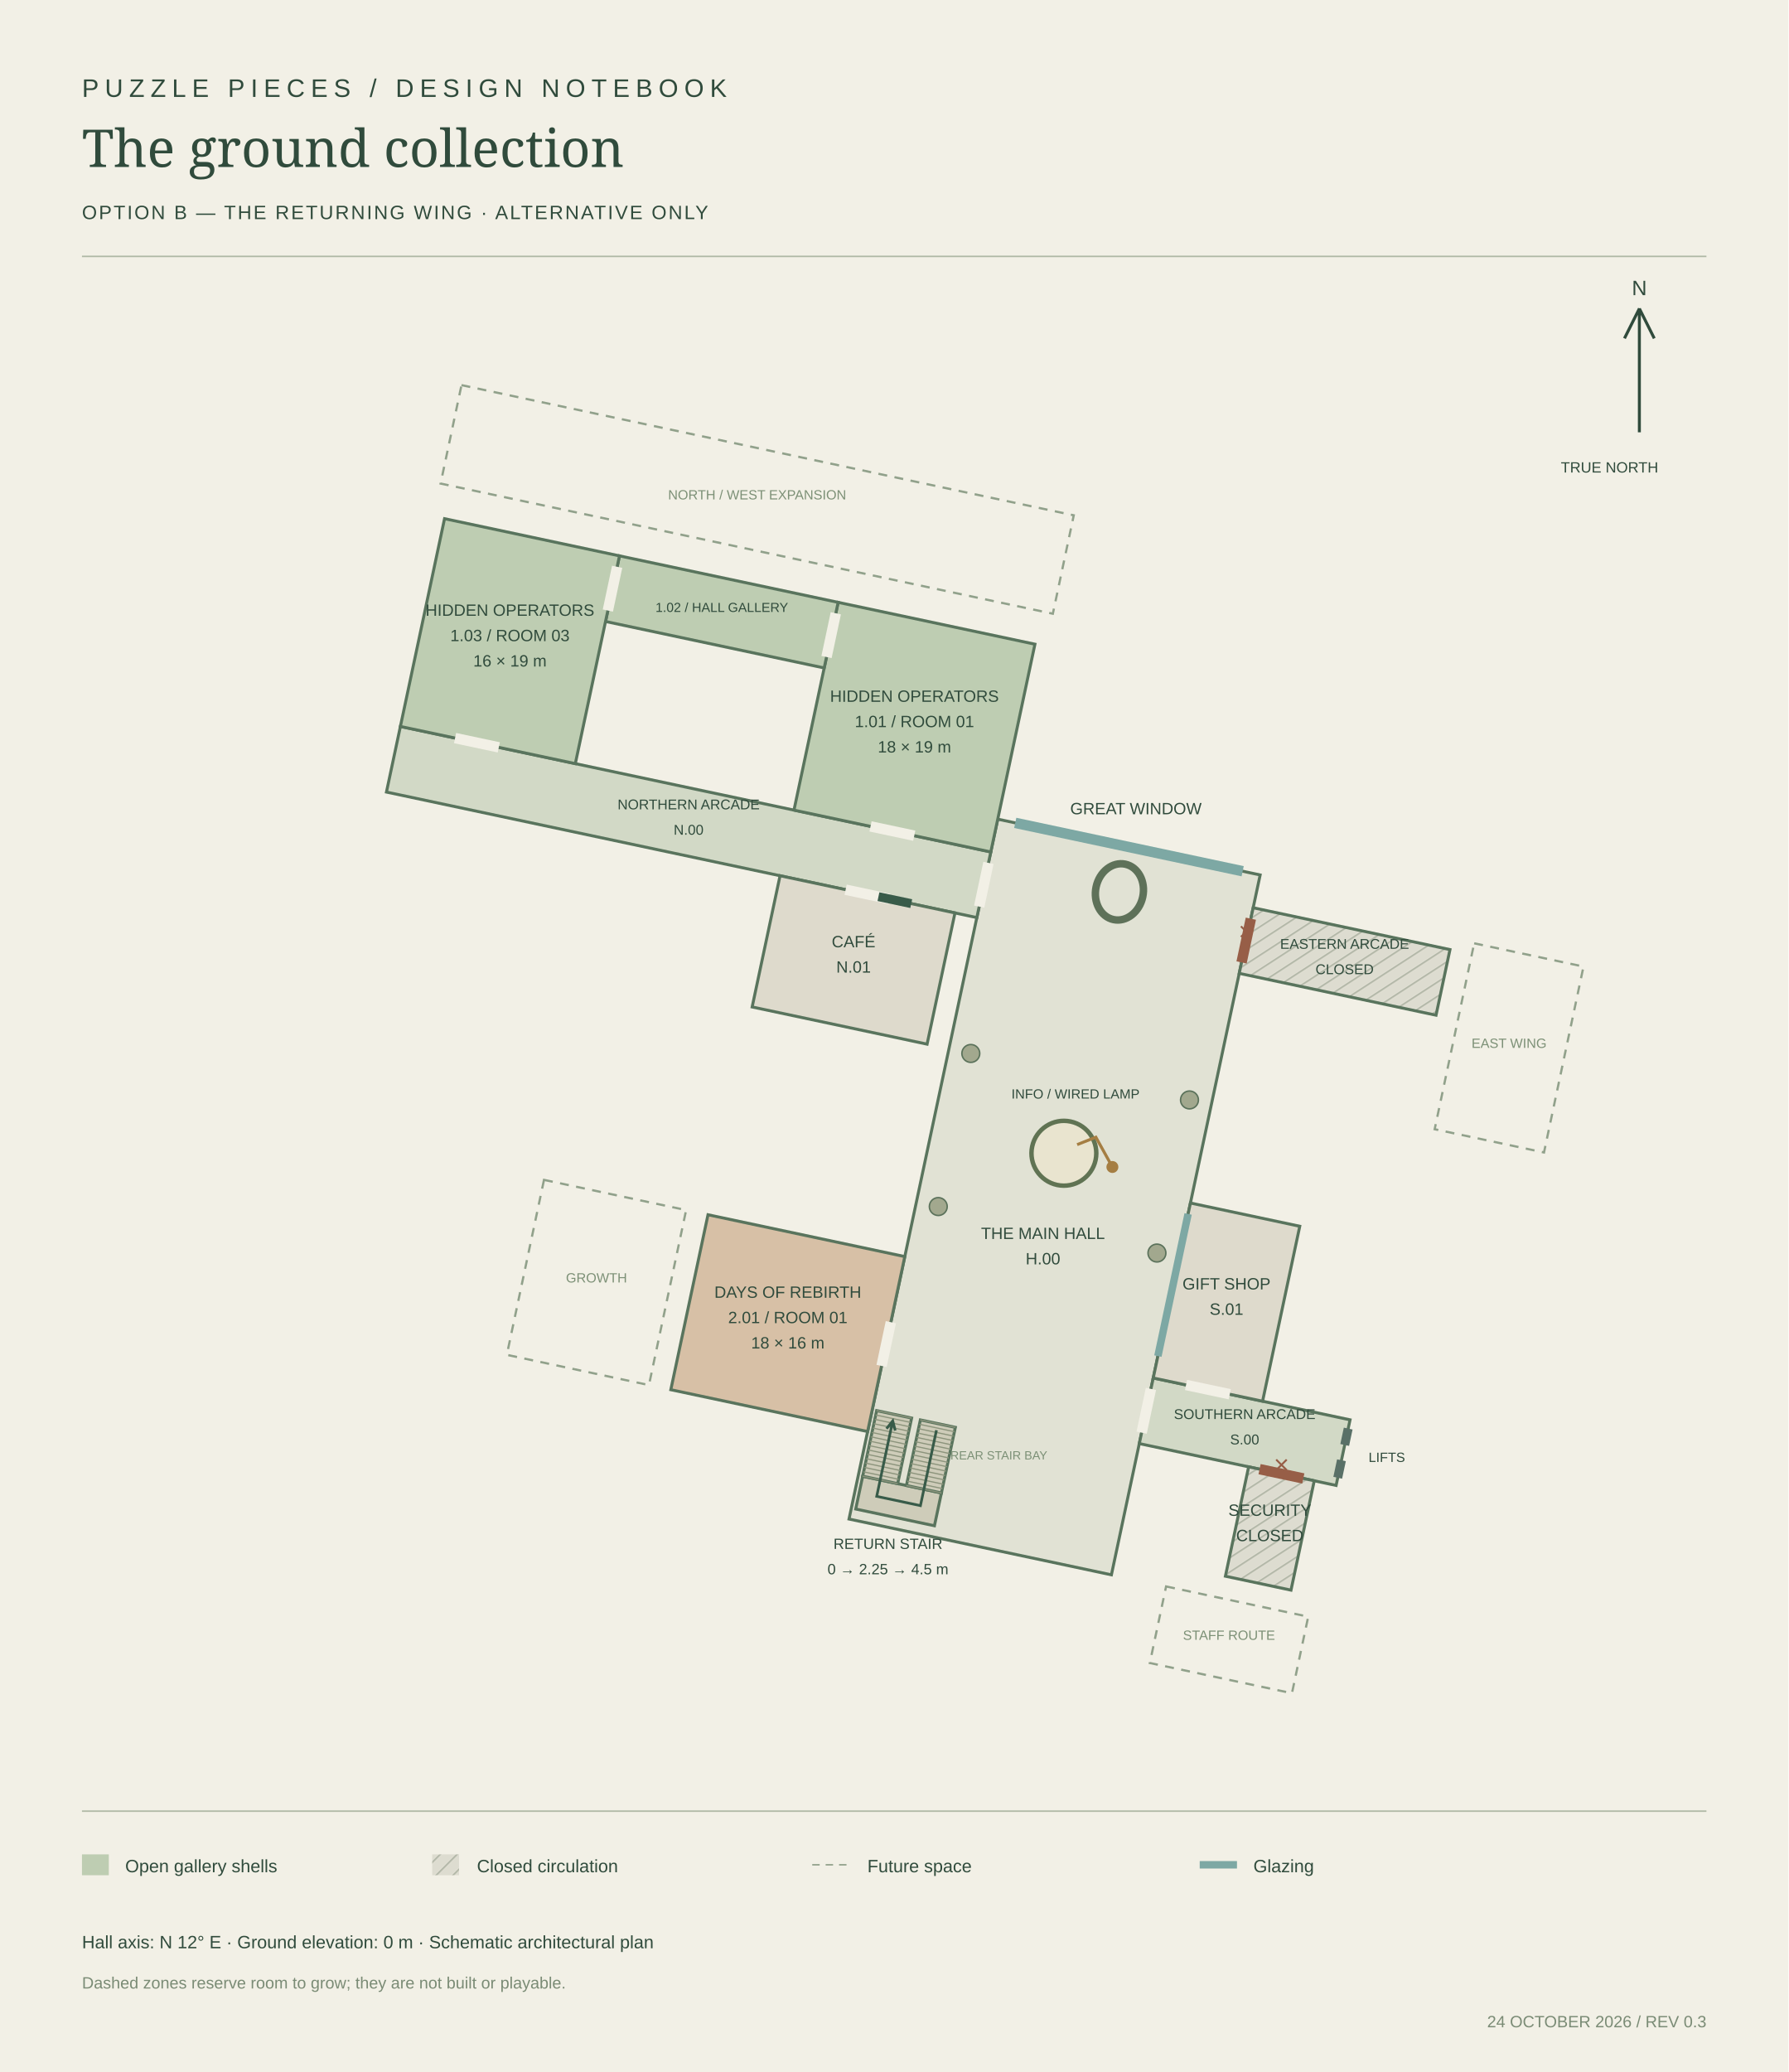
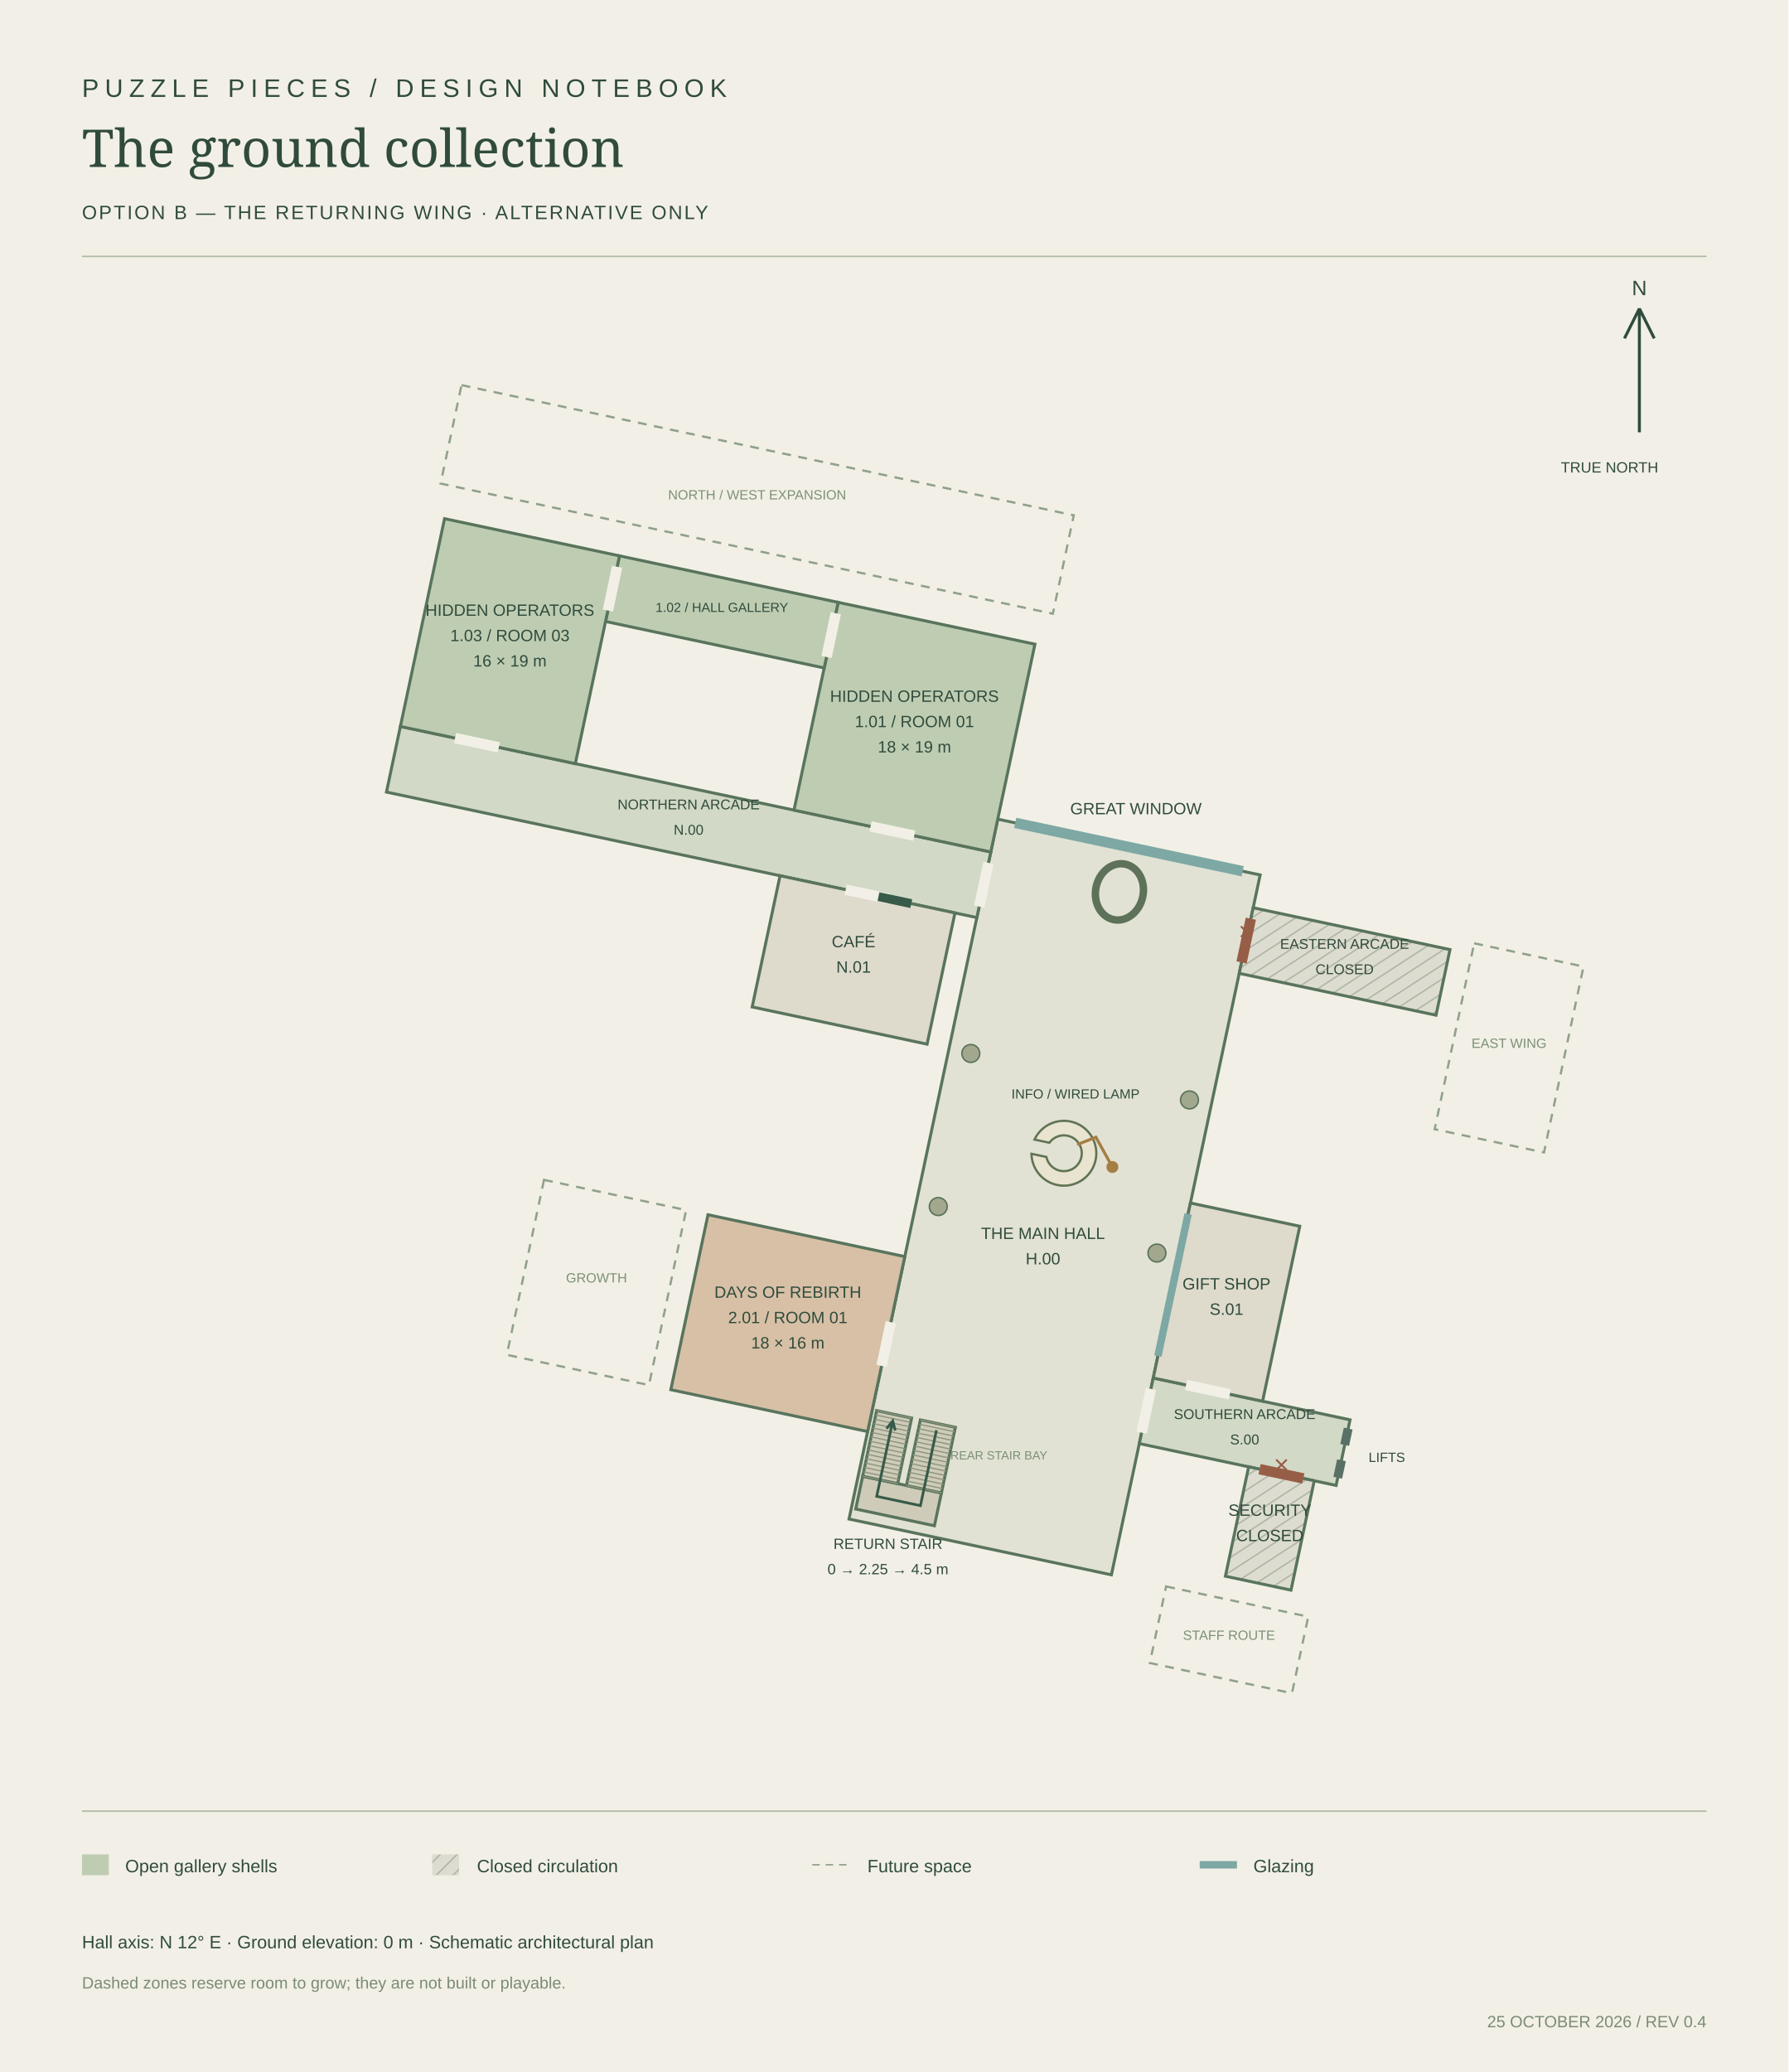
<svg xmlns="http://www.w3.org/2000/svg" width="1200" height="1390" viewBox="0 0 1200 1390">
  <defs>
    <pattern id="hatch" width="8" height="8" patternUnits="userSpaceOnUse" patternTransform="rotate(45)">
      <rect width="8" height="8" fill="#dddcd0" />
      <path d="M0 0V8" stroke="#b2b7a8" stroke-width="2" />
    </pattern>
  </defs>
  <rect width="1200" height="1390" fill="#f2f0e6" />
  <g font-family="Arial,sans-serif" fill="#304b3c">
    <text x="55" y="65" font-size="17" letter-spacing="4">PUZZLE PIECES / DESIGN NOTEBOOK</text>
    <text x="55" y="112" font-family="Georgia,serif" font-size="35">The ground collection</text>
    <text x="55" y="147" font-size="13" letter-spacing="1.2">OPTION B — THE RETURNING WING · ALTERNATIVE ONLY</text>
    <path d="M55 172H1145" stroke="#aeb8a4" />
    <path d="M1100 290V207l-10 20m10-20 10 20" stroke="#304b3c" stroke-width="2" fill="none" />
    <text x="1100" y="198" text-anchor="middle" font-size="14">N</text>
    <text x="1080" y="317" text-anchor="middle" font-size="10">TRUE NORTH</text>
    <g transform="rotate(12 600 660)">
      <rect x="232.5" y="327.5" width="420" height="67.5" fill="none" stroke="#91a18b" stroke-width="1.5" stroke-dasharray="6 5" />
      <g transform="rotate(-12 442.5 361.25)" fill="#7c9076" font-size="9" text-anchor="middle">
        <text x="442.5" y="361.25">NORTH / WEST EXPANSION</text>
      </g>
      <rect x="397.5" y="837.5" width="97.5" height="120" fill="none" stroke="#91a18b" stroke-width="1.5" stroke-dasharray="6 5" />
      <g transform="rotate(-12 446.25 897.5)" fill="#7c9076" font-size="9" text-anchor="middle">
        <text x="446.25" y="897.5">GROWTH</text>
      </g>
      <rect x="975" y="552.5" width="75" height="127.5" fill="none" stroke="#91a18b" stroke-width="1.5" stroke-dasharray="6 5" />
      <g transform="rotate(-12 1012.5 616.25)" fill="#7c9076" font-size="9" text-anchor="middle">
        <text x="1012.5" y="616.25">EAST WING</text>
      </g>
      <rect x="862.5" y="1017.5" width="97.5" height="52.5" fill="none" stroke="#91a18b" stroke-width="1.5" stroke-dasharray="6 5" />
      <g transform="rotate(-12 911.25 1043.75)" fill="#7c9076" font-size="9" text-anchor="middle">
        <text x="911.25" y="1043.75">STAFF ROUTE</text>
      </g>
      <rect x="645" y="537.5" width="180" height="480" fill="#e1e2d4" stroke="#59745d" stroke-width="2" />
      <g transform="rotate(-12 735 815)" fill="#304b3c" font-size="11" text-anchor="middle">
        <text x="735" y="806.5">THE MAIN HALL</text>
        <text x="735" y="823.5">H.00</text>
      </g>
      <rect x="240" y="560" width="405" height="45" fill="#d2d9c6" stroke="#59745d" stroke-width="2" />
      <g transform="rotate(-12 442.5 582.5)" fill="#304b3c" font-size="9.5" text-anchor="middle">
        <text x="442.5" y="574">NORTHERN ARCADE</text>
        <text x="442.5" y="591">N.00</text>
      </g>
      <rect x="825" y="560" width="135" height="45" fill="url(#hatch)" stroke="#59745d" stroke-width="2" />
      <g transform="rotate(-12 892.5 582.5)" fill="#304b3c" font-size="9.5" text-anchor="middle">
        <text x="892.5" y="574">EASTERN ARCADE</text>
        <text x="892.5" y="591">CLOSED</text>
      </g>
      <rect x="825" y="882.5" width="135" height="45" fill="#d2d9c6" stroke="#59745d" stroke-width="2" />
      <g transform="rotate(-12 892.5 905)" fill="#304b3c" font-size="9.5" text-anchor="middle">
        <text x="892.5" y="896.5">SOUTHERN ARCADE</text>
        <text x="892.5" y="913.5">S.00</text>
      </g>
      <rect x="510" y="605" width="120" height="90" fill="#dedacc" stroke="#59745d" stroke-width="2" />
      <g transform="rotate(-12 570 650)" fill="#304b3c" font-size="11" text-anchor="middle">
        <text x="570" y="641.5">CAFÉ</text>
        <text x="570" y="658.5">N.01</text>
      </g>
      <rect x="825" y="762.5" width="75" height="120" fill="#dedacc" stroke="#59745d" stroke-width="2" />
      <g transform="rotate(-12 862.5 822.5)" fill="#304b3c" font-size="11" text-anchor="middle">
        <text x="862.5" y="814">GIFT SHOP</text>
        <text x="862.5" y="831">S.01</text>
      </g>
      <rect x="900" y="927.5" width="45" height="75" fill="url(#hatch)" stroke="#59745d" stroke-width="2" />
      <g transform="rotate(-12 922.5 965)" fill="#304b3c" font-size="11" text-anchor="middle">
        <text x="922.5" y="956.5">SECURITY</text>
        <text x="922.5" y="973.5">CLOSED</text>
      </g>
      <rect x="510" y="417.5" width="135" height="142.5" fill="#becdb2" stroke="#59745d" stroke-width="2" />
      <g transform="rotate(-12 577.5 488.75)" fill="#304b3c" font-size="11" text-anchor="middle">
        <text x="577.5" y="471.75">HIDDEN OPERATORS</text>
        <text x="577.5" y="488.75">1.01 / ROOM 01</text>
        <text x="577.5" y="505.75">18 × 19 m</text>
      </g>
      <rect x="360" y="417.5" width="150" height="45" fill="#becdb2" stroke="#59745d" stroke-width="2" />
      <g transform="rotate(-12 435 440)" fill="#304b3c" font-size="8.8" text-anchor="middle">
        <text x="435" y="440">1.02 / HALL GALLERY</text>
      </g>
      <rect x="240" y="417.5" width="120" height="142.5" fill="#becdb2" stroke="#59745d" stroke-width="2" />
      <g transform="rotate(-12 300 488.75)" fill="#304b3c" font-size="11" text-anchor="middle">
        <text x="300" y="471.75">HIDDEN OPERATORS</text>
        <text x="300" y="488.75">1.03 / ROOM 03</text>
        <text x="300" y="505.75">16 × 19 m</text>
      </g>
      <rect x="510" y="837.5" width="135" height="120" fill="#d7c0a6" stroke="#59745d" stroke-width="2" />
      <g transform="rotate(-12 577.5 897.5)" fill="#304b3c" font-size="11" text-anchor="middle">
        <text x="577.5" y="880.5">DAYS OF REBIRTH</text>
        <text x="577.5" y="897.5">2.01 / ROOM 01</text>
        <text x="577.5" y="914.5">18 × 16 m</text>
      </g>
      <path d="M645 567.5L645 597.5" stroke="#f2f0e6" stroke-width="7" />
      <path d="M825 567.5L825 597.5" stroke="#975e47" stroke-width="7" />
      <g transform="rotate(-12 825 582.5)" fill="#975e47" font-size="18" text-anchor="middle">
        <text x="825" y="582.5">×</text>
      </g>
      <path d="M825 890L825 920" stroke="#f2f0e6" stroke-width="7" />
      <path d="M645 882.5L645 912.5" stroke="#f2f0e6" stroke-width="7" />
      <path d="M847.5 882.5L877.5 882.5" stroke="#f2f0e6" stroke-width="7" />
      <path d="M907.5 927.5L937.5 927.5" stroke="#975e47" stroke-width="7" />
      <g transform="rotate(-12 922.5 927.5)" fill="#975e47" font-size="18" text-anchor="middle">
        <text x="922.5" y="927.5">×</text>
      </g>
      <path d="M562.5 560L592.5 560" stroke="#f2f0e6" stroke-width="7" />
      <path d="M277.5 560L307.5 560" stroke="#f2f0e6" stroke-width="7" />
      <path d="M555 605L585 605" stroke="#f2f0e6" stroke-width="7" />
      <path d="M510 425L510 455" stroke="#f2f0e6" stroke-width="7" />
      <path d="M360 425L360 455" stroke="#f2f0e6" stroke-width="7" />
      <path d="M657 537.5H813" stroke="#7da8a4" stroke-width="7" />
      <g transform="rotate(-12 735 515)" fill="#304b3c" font-size="11" text-anchor="middle">
        <text x="735" y="515">GREAT WINDOW</text>
      </g>
      <ellipse cx="735" cy="568.25" rx="16" ry="19" fill="none" stroke="#5e7159" stroke-width="5" />
-       <circle cx="735" cy="747.5" r="21.75" fill="#e9e4cf" stroke="#607353" stroke-width="3" />
+       <path d="M713.803 742.625 L714.215 741.094 L714.736 739.598 L715.366 738.143 L716.099 736.738 L716.933 735.39 L717.863 734.107 L718.884 732.894 L719.99 731.759 L721.176 730.708 L722.436 729.746 L723.762 728.878 L725.148 728.109 L726.586 727.443 L728.069 726.884 L729.589 726.434 L731.138 726.096 L732.707 725.871 L734.288 725.762 L735.873 725.768 L737.453 725.889 L739.02 726.125 L740.566 726.474 L742.083 726.936 L743.562 727.506 L744.995 728.183 L746.375 728.962 L747.695 729.839 L748.947 730.811 L750.126 731.871 L751.224 733.014 L752.236 734.234 L753.156 735.524 L753.98 736.878 L754.703 738.288 L755.322 739.748 L755.832 741.248 L756.232 742.782 L756.519 744.341 L756.692 745.916 L756.75 747.5 L756.692 749.084 L756.519 750.659 L756.232 752.218 L755.832 753.752 L755.322 755.252 L754.703 756.712 L753.98 758.122 L753.156 759.476 L752.236 760.766 L751.224 761.986 L750.126 763.129 L748.947 764.189 L747.695 765.161 L746.375 766.038 L744.995 766.817 L743.562 767.494 L742.083 768.064 L740.566 768.526 L739.02 768.875 L737.453 769.111 L735.873 769.232 L734.288 769.238 L732.707 769.129 L731.138 768.904 L729.589 768.566 L728.069 768.116 L726.586 767.557 L725.148 766.891 L723.762 766.122 L722.436 765.254 L721.176 764.292 L719.99 763.241 L718.884 762.106 L717.863 760.893 L716.933 759.61 L716.099 758.262 L715.366 756.857 L714.736 755.402 L714.215 753.906 L713.803 752.375 L724.035 752.375 L724.392 753.11 L724.798 753.818 L725.252 754.498 L725.75 755.145 L726.292 755.756 L726.873 756.329 L727.493 756.862 L728.147 757.351 L728.833 757.794 L729.548 758.19 L730.288 758.536 L731.049 758.831 L731.829 759.074 L732.624 759.262 L733.43 759.397 L734.243 759.476 L735.059 759.5 L735.875 759.468 L736.687 759.381 L737.492 759.238 L738.285 759.042 L739.062 758.792 L739.821 758.489 L740.557 758.136 L741.268 757.733 L741.95 757.283 L742.599 756.787 L743.213 756.249 L743.789 755.67 L744.325 755.053 L744.817 754.401 L745.264 753.717 L745.663 753.005 L746.013 752.267 L746.311 751.506 L746.558 750.728 L746.751 749.934 L746.889 749.129 L746.972 748.316 L747 747.5 L746.972 746.684 L746.889 745.871 L746.751 745.066 L746.558 744.272 L746.311 743.494 L746.013 742.733 L745.663 741.995 L745.264 741.283 L744.817 740.599 L744.325 739.947 L743.789 739.33 L743.213 738.751 L742.599 738.213 L741.95 737.717 L741.268 737.267 L740.557 736.864 L739.821 736.511 L739.062 736.208 L738.285 735.958 L737.492 735.762 L736.687 735.619 L735.875 735.532 L735.059 735.5 L734.243 735.524 L733.43 735.603 L732.624 735.738 L731.829 735.926 L731.049 736.169 L730.288 736.464 L729.548 736.81 L728.833 737.206 L728.147 737.649 L727.493 738.138 L726.873 738.671 L726.292 739.244 L725.75 739.855 L725.252 740.502 L724.798 741.182 L724.392 741.89 L724.035 742.625Z" fill="#e9e4cf" stroke="#607353" stroke-width="1.5" />
      <circle cx="768.75" cy="749.75" r="4" fill="#a57e43" />
      <path d="M742.5 740L753.75 732.5L768.75 749.75" fill="none" stroke="#a57e43" stroke-width="2" />
      <g transform="rotate(-12 735 710)" fill="#304b3c" font-size="9" text-anchor="middle">
        <text x="735" y="710">INFO / WIRED LAMP</text>
      </g>
      <circle cx="660" cy="695" r="6" fill="#a2a88e" stroke="#5b725b" />
      <circle cx="660" cy="800" r="6" fill="#a2a88e" stroke="#5b725b" />
      <circle cx="810" cy="695" r="6" fill="#a2a88e" stroke="#5b725b" />
      <circle cx="810" cy="800" r="6" fill="#a2a88e" stroke="#5b725b" />
      <path d="M825 770V867.5" stroke="#7da8a4" stroke-width="5" />
      <g transform="rotate(-12 990 905)" fill="#304b3c" font-size="9" text-anchor="middle">
        <text x="990" y="905">LIFTS</text>
      </g>
      <path d="M960 888.5V899.75M960 910.25V922.25" stroke="#597067" stroke-width="6" />
      <path d="M577.5 605H600" stroke="#385b49" stroke-width="6" />
      <rect x="648" y="987.5" width="54" height="22.5" fill="#ceccb9" stroke="#59745d" stroke-width="2" />
      <rect x="678" y="942.5" width="24" height="45" fill="#ceccb9" stroke="#59745d" stroke-width="2" />
      <path d="M678 942.5H702" stroke="#8c947c" stroke-width=".8" />
      <path d="M678 945.5H702" stroke="#8c947c" stroke-width=".8" />
      <path d="M678 948.5H702" stroke="#8c947c" stroke-width=".8" />
      <path d="M678 951.5H702" stroke="#8c947c" stroke-width=".8" />
      <path d="M678 954.5H702" stroke="#8c947c" stroke-width=".8" />
      <path d="M678 957.5H702" stroke="#8c947c" stroke-width=".8" />
      <path d="M678 960.5H702" stroke="#8c947c" stroke-width=".8" />
      <path d="M678 963.5H702" stroke="#8c947c" stroke-width=".8" />
      <path d="M678 966.5H702" stroke="#8c947c" stroke-width=".8" />
      <path d="M678 969.5H702" stroke="#8c947c" stroke-width=".8" />
      <path d="M678 972.5H702" stroke="#8c947c" stroke-width=".8" />
      <path d="M678 975.5H702" stroke="#8c947c" stroke-width=".8" />
      <path d="M678 978.5H702" stroke="#8c947c" stroke-width=".8" />
      <path d="M678 981.5H702" stroke="#8c947c" stroke-width=".8" />
      <path d="M678 984.5H702" stroke="#8c947c" stroke-width=".8" />
      <path d="M678 987.5H702" stroke="#8c947c" stroke-width=".8" />
      <rect x="648" y="942.5" width="24" height="45" fill="#ceccb9" stroke="#59745d" stroke-width="2" />
      <path d="M648 942.5H672" stroke="#8c947c" stroke-width=".8" />
      <path d="M648 945.5H672" stroke="#8c947c" stroke-width=".8" />
      <path d="M648 948.5H672" stroke="#8c947c" stroke-width=".8" />
      <path d="M648 951.5H672" stroke="#8c947c" stroke-width=".8" />
      <path d="M648 954.5H672" stroke="#8c947c" stroke-width=".8" />
      <path d="M648 957.5H672" stroke="#8c947c" stroke-width=".8" />
      <path d="M648 960.5H672" stroke="#8c947c" stroke-width=".8" />
      <path d="M648 963.5H672" stroke="#8c947c" stroke-width=".8" />
      <path d="M648 966.5H672" stroke="#8c947c" stroke-width=".8" />
      <path d="M648 969.5H672" stroke="#8c947c" stroke-width=".8" />
      <path d="M648 972.5H672" stroke="#8c947c" stroke-width=".8" />
      <path d="M648 975.5H672" stroke="#8c947c" stroke-width=".8" />
      <path d="M648 978.5H672" stroke="#8c947c" stroke-width=".8" />
      <path d="M648 981.5H672" stroke="#8c947c" stroke-width=".8" />
      <path d="M648 984.5H672" stroke="#8c947c" stroke-width=".8" />
      <path d="M648 987.5H672" stroke="#8c947c" stroke-width=".8" />
      <path d="M690 947V998.75H660V947m-3 6 3-6 3 6" fill="none" stroke="#385b49" stroke-width="1.8" />
      <g transform="rotate(-12 676.5 1040)" fill="#304b3c" font-size="10" text-anchor="middle">
        <text x="676.5" y="1031.5">RETURN STAIR</text>
        <text x="676.5" y="1048.5">0 → 2.25 → 4.5 m</text>
      </g>
      <g transform="rotate(-12 735 957.5)" fill="#7c9076" font-size="8" text-anchor="middle">
        <text x="735" y="957.5">REAR STAIR BAY</text>
      </g>
    </g>
    <path d="M55 1215H1145" stroke="#aeb8a4" />
    <g font-size="12">
      <rect x="55" y="1244" width="18" height="14" fill="#becdb2" />
      <text x="84" y="1256">Open gallery shells</text>
      <rect x="290" y="1244" width="18" height="14" fill="url(#hatch)" />
      <text x="320" y="1256">Closed circulation</text>
      <path d="M545 1251h25" stroke="#91a18b" stroke-dasharray="5 4" />
      <text x="582" y="1256">Future space</text>
      <path d="M805 1251h25" stroke="#7da8a4" stroke-width="5" />
      <text x="841" y="1256">Glazing</text>
    </g>
    <text x="55" y="1307" font-size="12">Hall axis: N 12° E · Ground elevation: 0 m · Schematic architectural plan</text>
    <text x="55" y="1334" font-size="11" fill="#7a8b75">Dashed zones reserve room to grow; they are not built or playable.</text>
-     <text x="1145" y="1360" text-anchor="end" font-size="11" fill="#7a8b75">24 OCTOBER 2026 / REV 0.3</text>
+     <text x="1145" y="1360" text-anchor="end" font-size="11" fill="#7a8b75">25 OCTOBER 2026 / REV 0.4</text>
  </g>
</svg>
